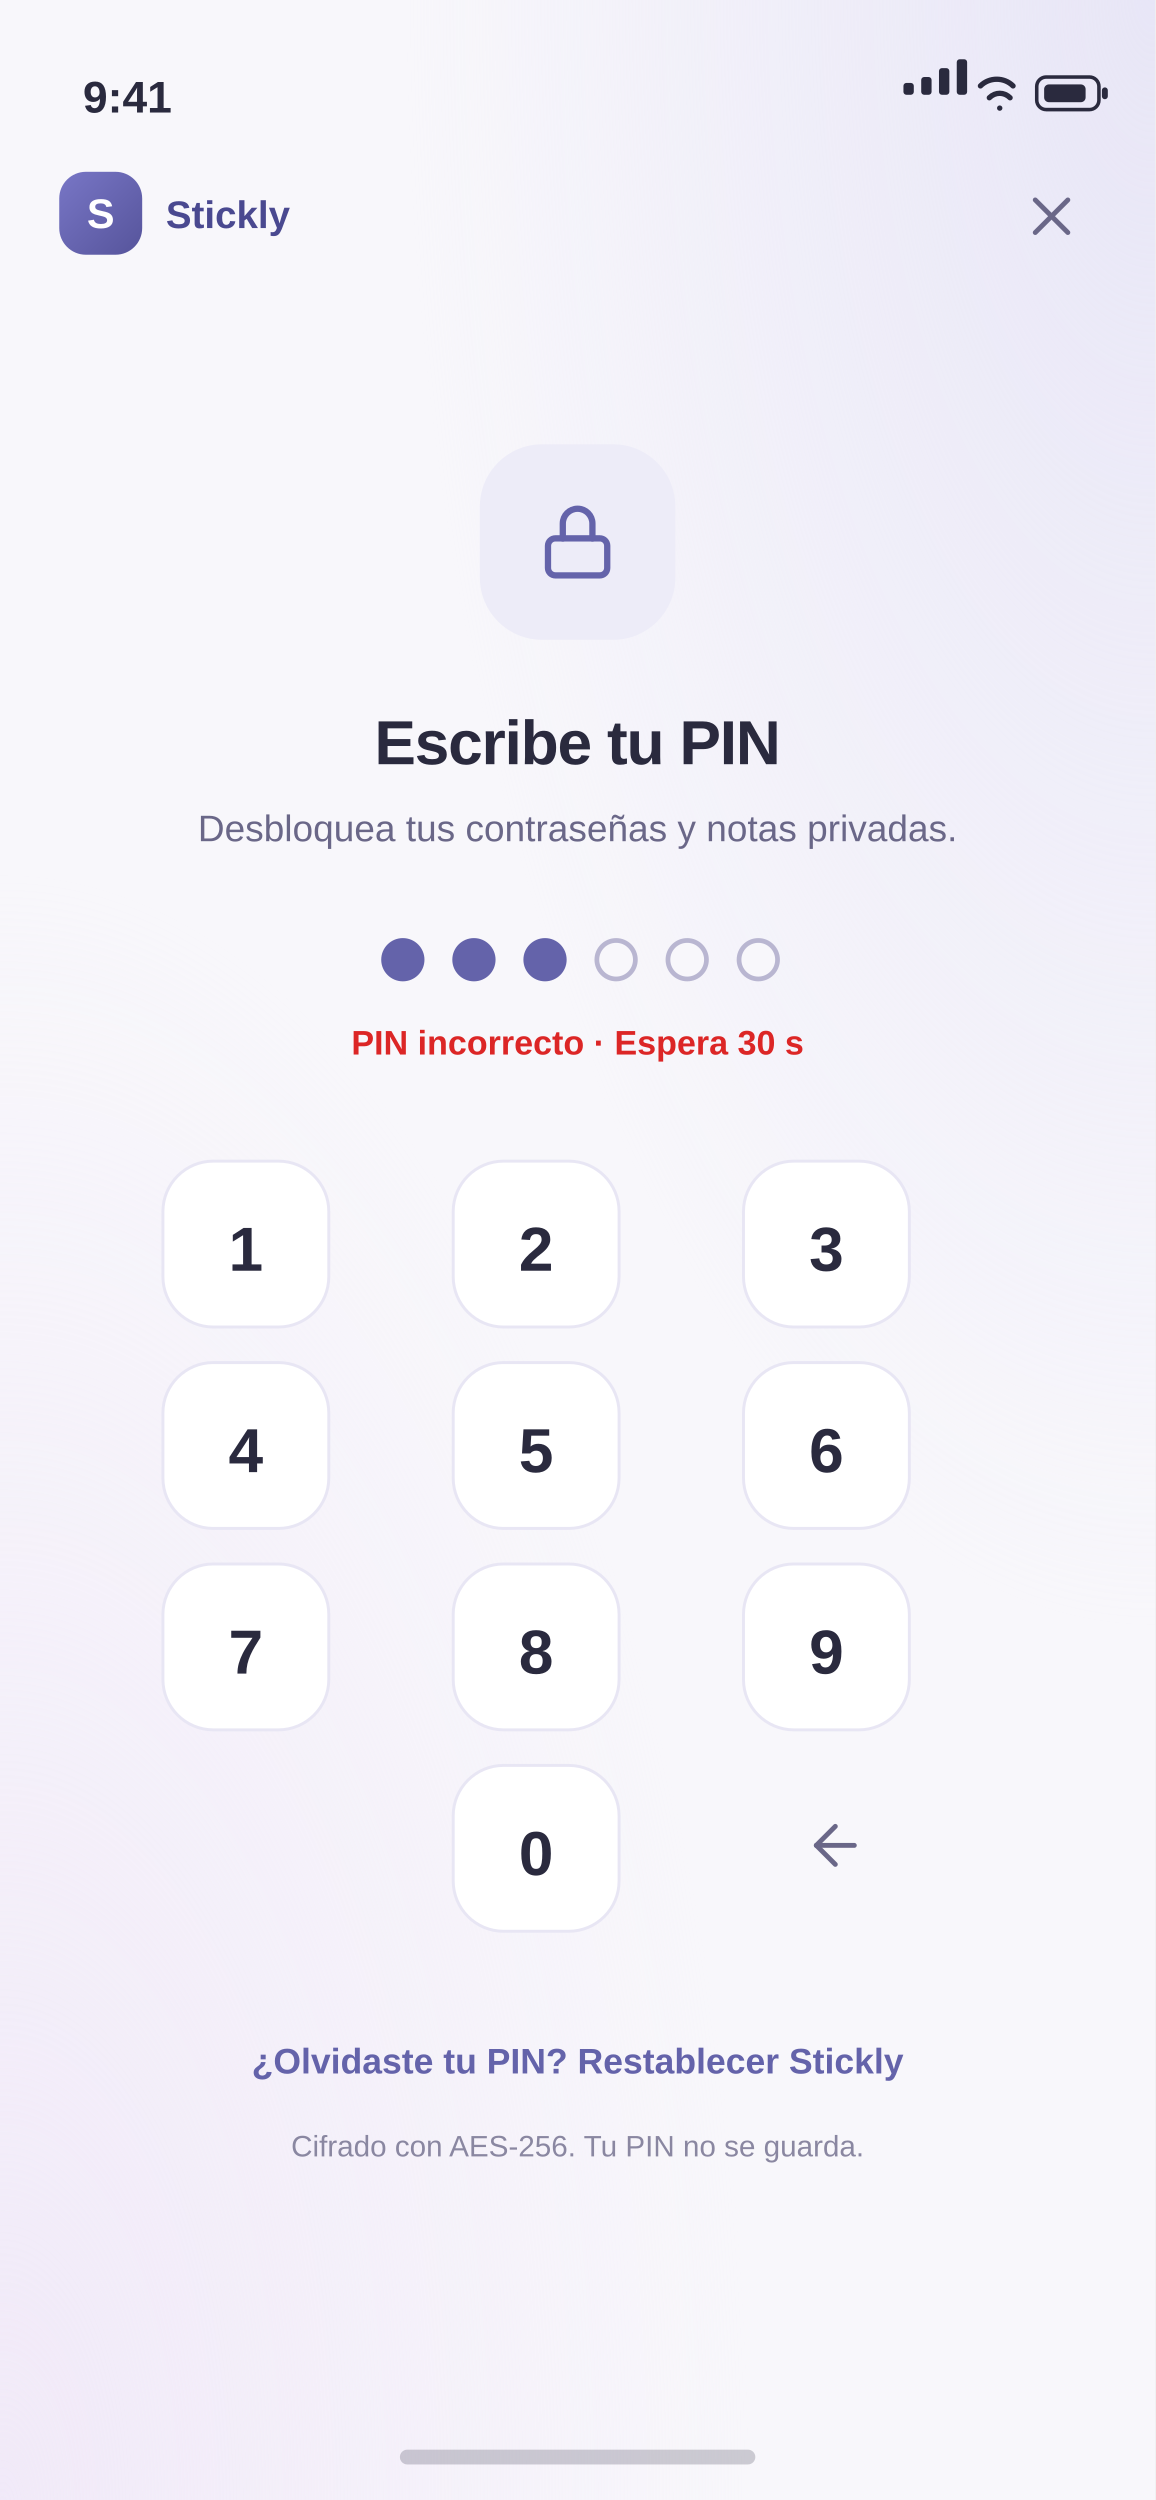
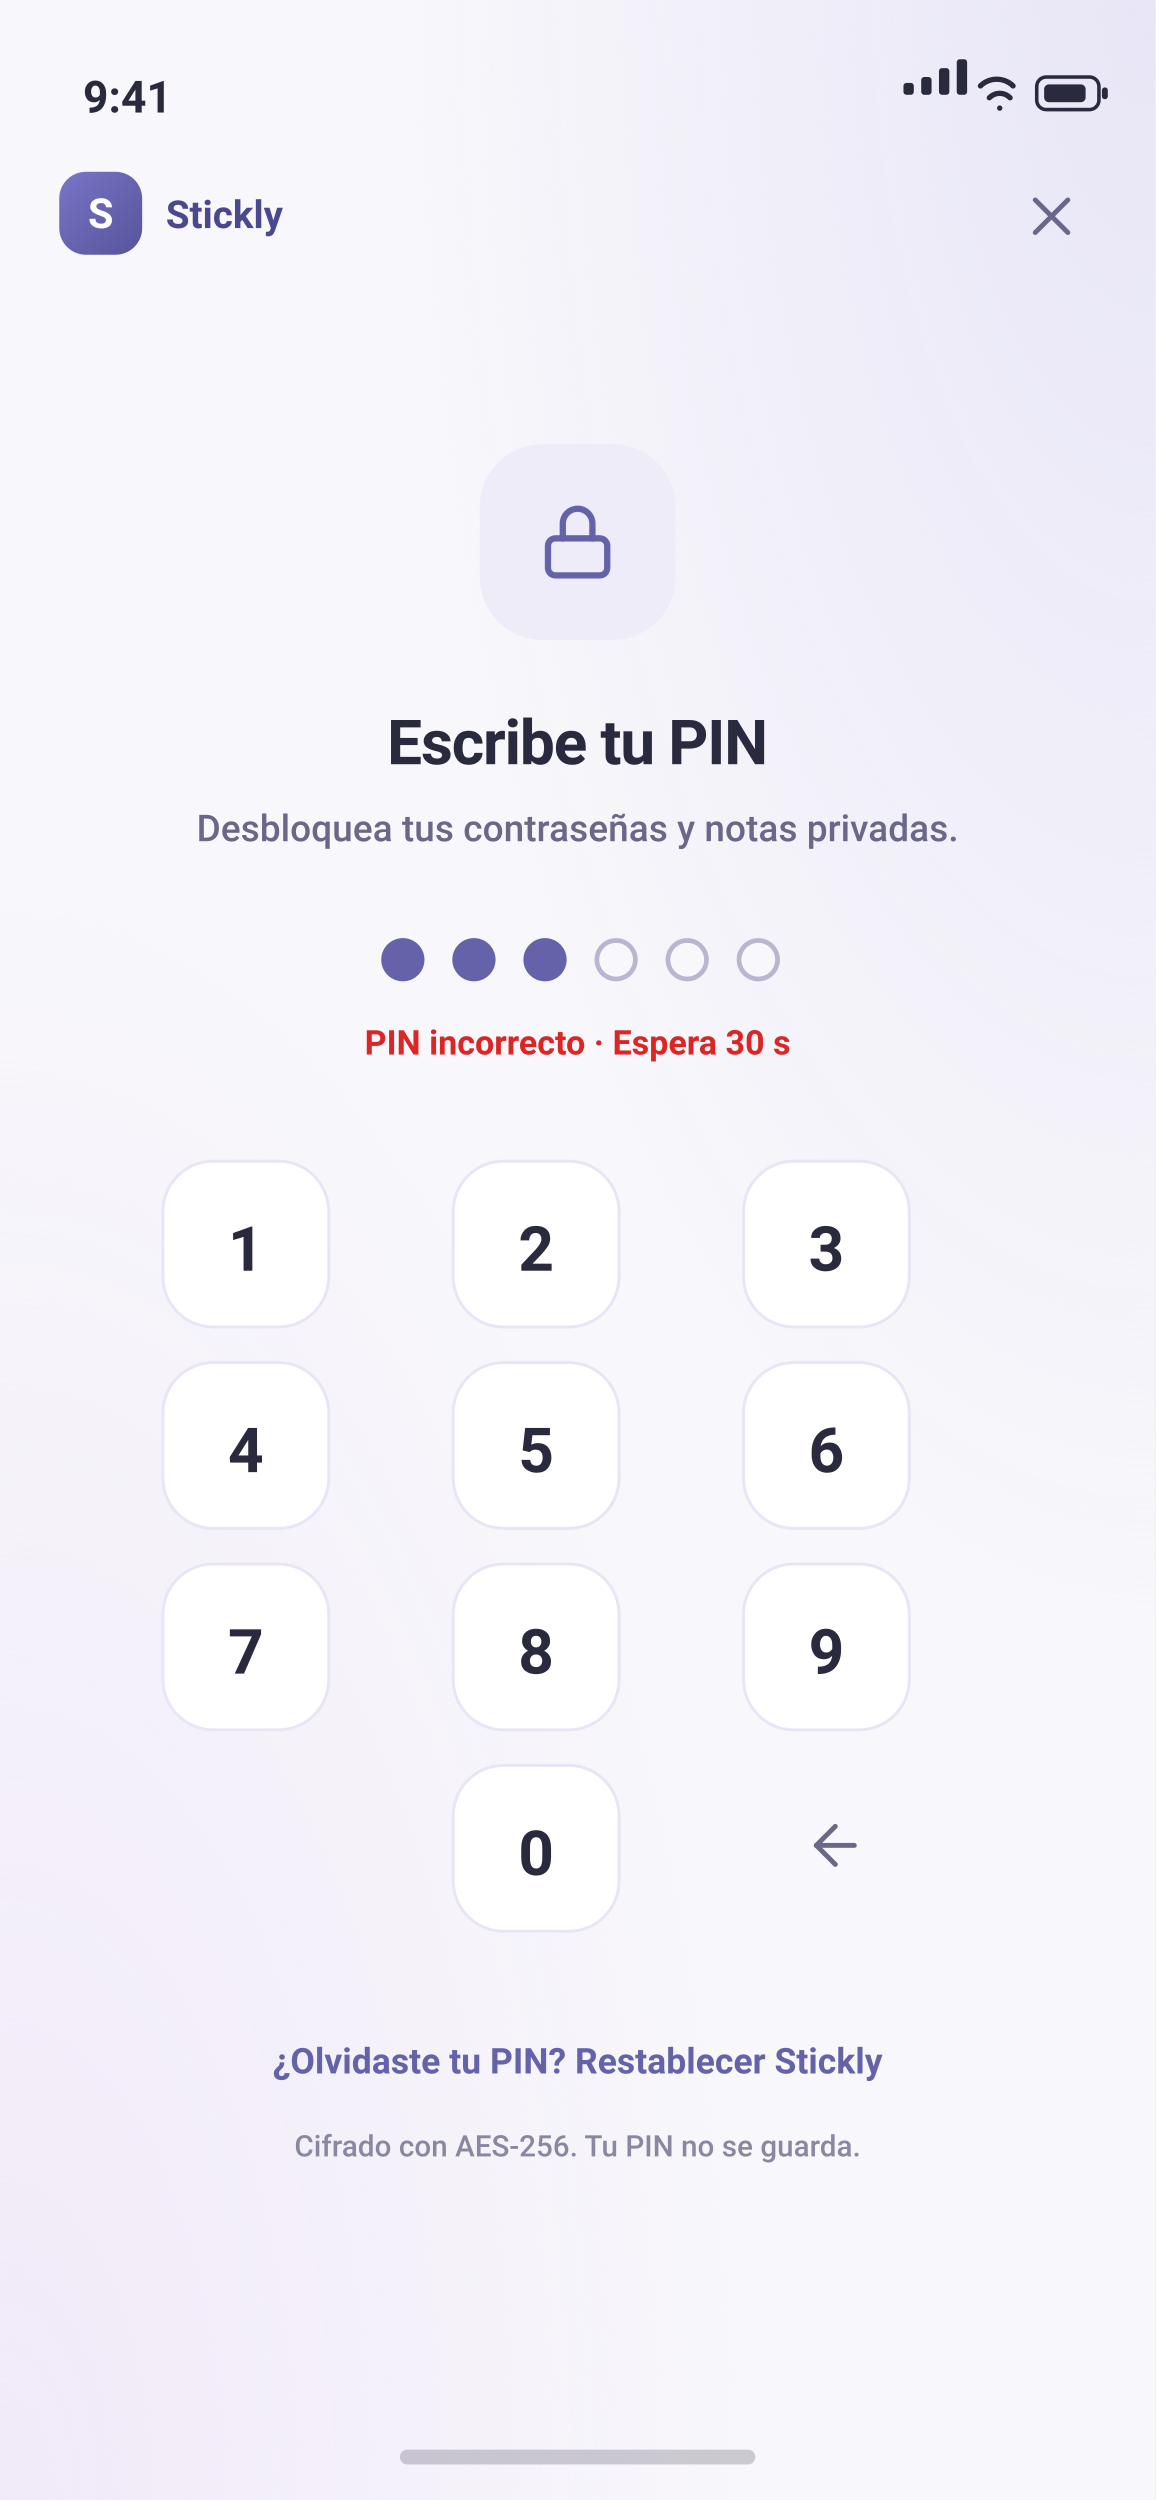
<svg xmlns="http://www.w3.org/2000/svg" width="390" height="844" viewBox="0 0 390 844" role="img" aria-label="Stickly · PIN">
  <defs>
    <linearGradient id="gradPrimary" x1="0" y1="0" x2="1" y2="1">
      <stop offset="0" stop-color="#7876C6" />
      <stop offset="1" stop-color="#56549B" />
    </linearGradient>
    <linearGradient id="gradHero" x1="0" y1="0" x2="1" y2="1">
      <stop offset="0" stop-color="#EDECF8" />
      <stop offset=".6" stop-color="#DCDBF2" />
      <stop offset="1" stop-color="#D7D3F3" />
    </linearGradient>
    <linearGradient id="gradAvatar" x1="0" y1="0" x2="1" y2="1">
      <stop offset="0" stop-color="#8B89D9" />
      <stop offset="1" stop-color="#6463AA" />
    </linearGradient>
    <radialGradient id="gradBg1" cx="1" cy="0" r="1">
      <stop offset="0" stop-color="#E6E4F6" stop-opacity=".9" />
      <stop offset=".65" stop-color="#E6E4F6" stop-opacity="0" />
    </radialGradient>
    <radialGradient id="gradBg2" cx="0" cy="1" r="1">
      <stop offset="0" stop-color="#F0E8F8" stop-opacity=".9" />
      <stop offset=".65" stop-color="#F0E8F8" stop-opacity="0" />
    </radialGradient>
  </defs>
  <g id="Fondo">
    <rect x="0" y="0" width="390" height="844" fill="#F8F7FB" />
    <rect width="390" height="844" fill="url(#gradBg1)" />
    <rect width="390" height="844" fill="url(#gradBg2)" />
  </g>
  <g id="Barra_de_estado">
-     <text x="28" y="38" font-family="Quicksand, Nunito, Arial, sans-serif" font-size="15" font-weight="700" fill="#2A2A3E">9:41</text>
+     <text x="28" y="38" font-family="Roboto, Arial, sans-serif" font-size="15" font-weight="700" fill="#2A2A3E">9:41</text>
    <rect x="305" y="28" width="3.5" height="4" rx="1" fill="#2A2A3E" />
    <rect x="311" y="26" width="3.5" height="6" rx="1" fill="#2A2A3E" />
    <rect x="317" y="23" width="3.5" height="9" rx="1" fill="#2A2A3E" />
    <rect x="323" y="20" width="3.5" height="12" rx="1" fill="#2A2A3E" />
    <path d="M331 29c3-3 8-3 11 0M334 33c2-2 5-2 7 0M337.5 36.5h.01" fill="none" stroke="#2A2A3E" stroke-width="1.8" stroke-linecap="round" stroke-linejoin="round" />
    <rect x="350" y="26" width="21" height="11" rx="3.2" fill="none" stroke="#2A2A3E" stroke-width="1.2" />
    <rect x="352.5" y="28.5" width="14" height="6" rx="1.6" fill="#2A2A3E" />
    <rect x="372" y="29.5" width="2" height="4" rx="1" fill="#2A2A3E" />
  </g>
  <rect x="20" y="58" width="28" height="28" rx="9" fill="url(#gradPrimary)" />
-   <text x="34" y="77" font-family="Quicksand, Nunito, Arial, sans-serif" font-size="14" font-weight="700" fill="#FFFFFF" text-anchor="middle">S</text>
-   <text x="56" y="77" font-family="Quicksand, Nunito, Arial, sans-serif" font-size="13" font-weight="700" fill="#4A4990">Stickly</text>
+   <text x="34" y="77" font-family="Roboto, Arial, sans-serif" font-size="14" font-weight="700" fill="#FFFFFF" text-anchor="middle">S</text>
+   <text x="56" y="77" font-family="Roboto, Arial, sans-serif" font-size="13" font-weight="700" fill="#4A4990">Stickly</text>
  <g transform="translate(344 62) scale(0.9167)" fill="none" stroke="#6A6788" stroke-width="1.8" stroke-linecap="round" stroke-linejoin="round">
    <path d="M18 6 6 18" />
    <path d="m6 6 12 12" />
  </g>
  <rect x="162" y="150" width="66" height="66" rx="21" fill="#EDECF8" />
  <g transform="translate(180 168) scale(1.25)" fill="none" stroke="#6463AA" stroke-width="1.7" stroke-linecap="round" stroke-linejoin="round">
    <rect x="4" y="11" width="16" height="10" rx="2" />
    <path d="M8 11V7a4 4 0 0 1 8 0v4" />
  </g>
-   <text x="195" y="258" font-family="Quicksand, Nunito, Arial, sans-serif" font-size="21" font-weight="700" fill="#2A2A3E" text-anchor="middle" letter-spacing="-0.4">Escribe tu PIN</text>
-   <text x="195" y="284" font-family="Quicksand, Nunito, Arial, sans-serif" font-size="12.5" font-weight="500" fill="#6A6788" text-anchor="middle">Desbloquea tus contraseñas y notas privadas.</text>
+   <text x="195" y="258" font-family="Roboto, Arial, sans-serif" font-size="21" font-weight="700" fill="#2A2A3E" text-anchor="middle" letter-spacing="-0.4">Escribe tu PIN</text>
+   <text x="195" y="284" font-family="Roboto, Arial, sans-serif" font-size="12.5" font-weight="500" fill="#6A6788" text-anchor="middle">Desbloquea tus contraseñas y notas privadas.</text>
  <circle cx="136" cy="324" r="6.5" fill="#6463AA" stroke="#6463AA" stroke-width="1.6" />
  <circle cx="160" cy="324" r="6.5" fill="#6463AA" stroke="#6463AA" stroke-width="1.6" />
  <circle cx="184" cy="324" r="6.5" fill="#6463AA" stroke="#6463AA" stroke-width="1.6" />
  <circle cx="208" cy="324" r="6.5" fill="#F8F7FB" stroke="#B9B6D1" stroke-width="1.6" />
  <circle cx="232" cy="324" r="6.5" fill="#F8F7FB" stroke="#B9B6D1" stroke-width="1.6" />
  <circle cx="256" cy="324" r="6.5" fill="#F8F7FB" stroke="#B9B6D1" stroke-width="1.6" />
-   <text x="195" y="356" font-family="Quicksand, Nunito, Arial, sans-serif" font-size="11.5" font-weight="600" fill="#DC2626" text-anchor="middle">PIN incorrecto · Espera 30 s</text>
+   <text x="195" y="356" font-family="Roboto, Arial, sans-serif" font-size="11.5" font-weight="600" fill="#DC2626" text-anchor="middle">PIN incorrecto · Espera 30 s</text>
  <rect x="55" y="392" width="56" height="56" rx="17" fill="#FFFFFF" stroke="#E8E6F4" stroke-width="1" />
-   <text x="83" y="429" font-family="Quicksand, Nunito, Arial, sans-serif" font-size="21" font-weight="600" fill="#2A2A3E" text-anchor="middle">1</text>
+   <text x="83" y="429" font-family="Roboto, Arial, sans-serif" font-size="21" font-weight="600" fill="#2A2A3E" text-anchor="middle">1</text>
  <rect x="153" y="392" width="56" height="56" rx="17" fill="#FFFFFF" stroke="#E8E6F4" stroke-width="1" />
-   <text x="181" y="429" font-family="Quicksand, Nunito, Arial, sans-serif" font-size="21" font-weight="600" fill="#2A2A3E" text-anchor="middle">2</text>
+   <text x="181" y="429" font-family="Roboto, Arial, sans-serif" font-size="21" font-weight="600" fill="#2A2A3E" text-anchor="middle">2</text>
  <rect x="251" y="392" width="56" height="56" rx="17" fill="#FFFFFF" stroke="#E8E6F4" stroke-width="1" />
-   <text x="279" y="429" font-family="Quicksand, Nunito, Arial, sans-serif" font-size="21" font-weight="600" fill="#2A2A3E" text-anchor="middle">3</text>
+   <text x="279" y="429" font-family="Roboto, Arial, sans-serif" font-size="21" font-weight="600" fill="#2A2A3E" text-anchor="middle">3</text>
  <rect x="55" y="460" width="56" height="56" rx="17" fill="#FFFFFF" stroke="#E8E6F4" stroke-width="1" />
-   <text x="83" y="497" font-family="Quicksand, Nunito, Arial, sans-serif" font-size="21" font-weight="600" fill="#2A2A3E" text-anchor="middle">4</text>
+   <text x="83" y="497" font-family="Roboto, Arial, sans-serif" font-size="21" font-weight="600" fill="#2A2A3E" text-anchor="middle">4</text>
  <rect x="153" y="460" width="56" height="56" rx="17" fill="#FFFFFF" stroke="#E8E6F4" stroke-width="1" />
-   <text x="181" y="497" font-family="Quicksand, Nunito, Arial, sans-serif" font-size="21" font-weight="600" fill="#2A2A3E" text-anchor="middle">5</text>
+   <text x="181" y="497" font-family="Roboto, Arial, sans-serif" font-size="21" font-weight="600" fill="#2A2A3E" text-anchor="middle">5</text>
  <rect x="251" y="460" width="56" height="56" rx="17" fill="#FFFFFF" stroke="#E8E6F4" stroke-width="1" />
-   <text x="279" y="497" font-family="Quicksand, Nunito, Arial, sans-serif" font-size="21" font-weight="600" fill="#2A2A3E" text-anchor="middle">6</text>
+   <text x="279" y="497" font-family="Roboto, Arial, sans-serif" font-size="21" font-weight="600" fill="#2A2A3E" text-anchor="middle">6</text>
  <rect x="55" y="528" width="56" height="56" rx="17" fill="#FFFFFF" stroke="#E8E6F4" stroke-width="1" />
-   <text x="83" y="565" font-family="Quicksand, Nunito, Arial, sans-serif" font-size="21" font-weight="600" fill="#2A2A3E" text-anchor="middle">7</text>
+   <text x="83" y="565" font-family="Roboto, Arial, sans-serif" font-size="21" font-weight="600" fill="#2A2A3E" text-anchor="middle">7</text>
  <rect x="153" y="528" width="56" height="56" rx="17" fill="#FFFFFF" stroke="#E8E6F4" stroke-width="1" />
-   <text x="181" y="565" font-family="Quicksand, Nunito, Arial, sans-serif" font-size="21" font-weight="600" fill="#2A2A3E" text-anchor="middle">8</text>
+   <text x="181" y="565" font-family="Roboto, Arial, sans-serif" font-size="21" font-weight="600" fill="#2A2A3E" text-anchor="middle">8</text>
  <rect x="251" y="528" width="56" height="56" rx="17" fill="#FFFFFF" stroke="#E8E6F4" stroke-width="1" />
-   <text x="279" y="565" font-family="Quicksand, Nunito, Arial, sans-serif" font-size="21" font-weight="600" fill="#2A2A3E" text-anchor="middle">9</text>
+   <text x="279" y="565" font-family="Roboto, Arial, sans-serif" font-size="21" font-weight="600" fill="#2A2A3E" text-anchor="middle">9</text>
  <rect x="153" y="596" width="56" height="56" rx="17" fill="#FFFFFF" stroke="#E8E6F4" stroke-width="1" />
-   <text x="181" y="633" font-family="Quicksand, Nunito, Arial, sans-serif" font-size="21" font-weight="600" fill="#2A2A3E" text-anchor="middle">0</text>
+   <text x="181" y="633" font-family="Roboto, Arial, sans-serif" font-size="21" font-weight="600" fill="#2A2A3E" text-anchor="middle">0</text>
  <g transform="translate(271 612) scale(0.9167)" fill="none" stroke="#6A6788" stroke-width="1.8" stroke-linecap="round" stroke-linejoin="round">
    <path d="M19 12H5" />
    <path d="m12 19-7-7 7-7" />
  </g>
-   <text x="195" y="700" font-family="Quicksand, Nunito, Arial, sans-serif" font-size="12" font-weight="600" fill="#6463AA" text-anchor="middle">¿Olvidaste tu PIN? Restablecer Stickly</text>
-   <text x="195" y="728" font-family="Quicksand, Nunito, Arial, sans-serif" font-size="10" font-weight="500" fill="#8A87A1" text-anchor="middle">Cifrado con AES-256. Tu PIN no se guarda.</text>
+   <text x="195" y="700" font-family="Roboto, Arial, sans-serif" font-size="12" font-weight="600" fill="#6463AA" text-anchor="middle">¿Olvidaste tu PIN? Restablecer Stickly</text>
+   <text x="195" y="728" font-family="Roboto, Arial, sans-serif" font-size="10" font-weight="500" fill="#8A87A1" text-anchor="middle">Cifrado con AES-256. Tu PIN no se guarda.</text>
  <rect x="135" y="827" width="120" height="5" rx="2.5" fill="#2A2A3E" opacity="0.22" id="Indicador_de_inicio" />
</svg>
